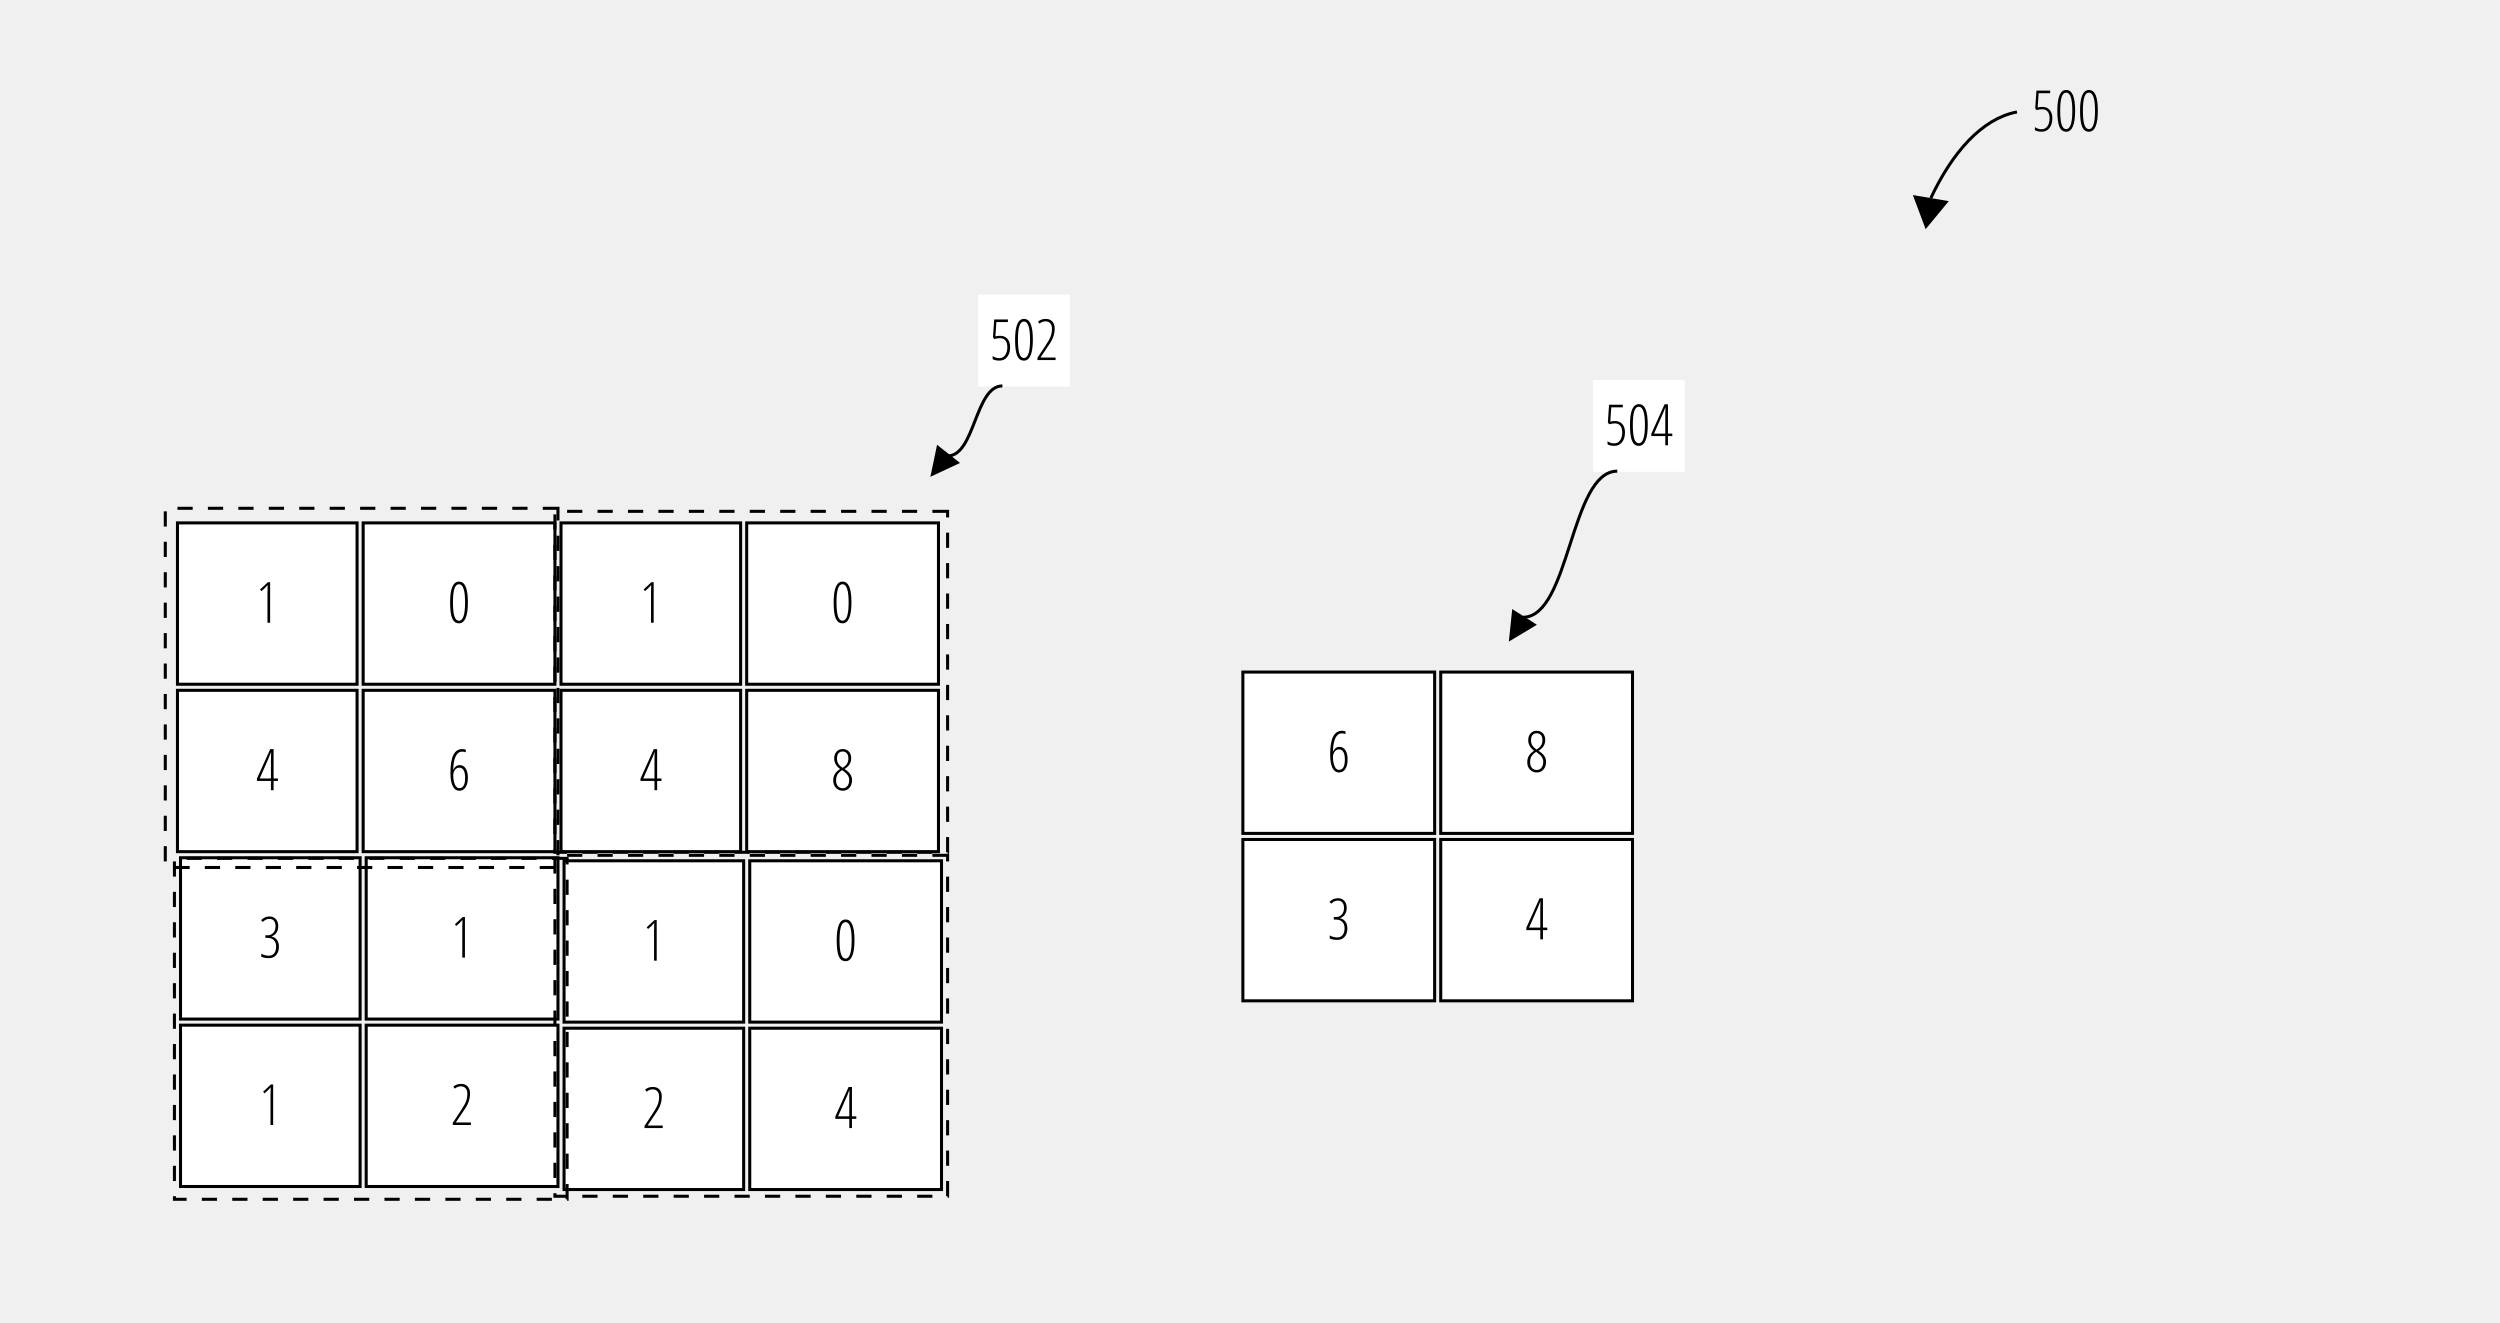
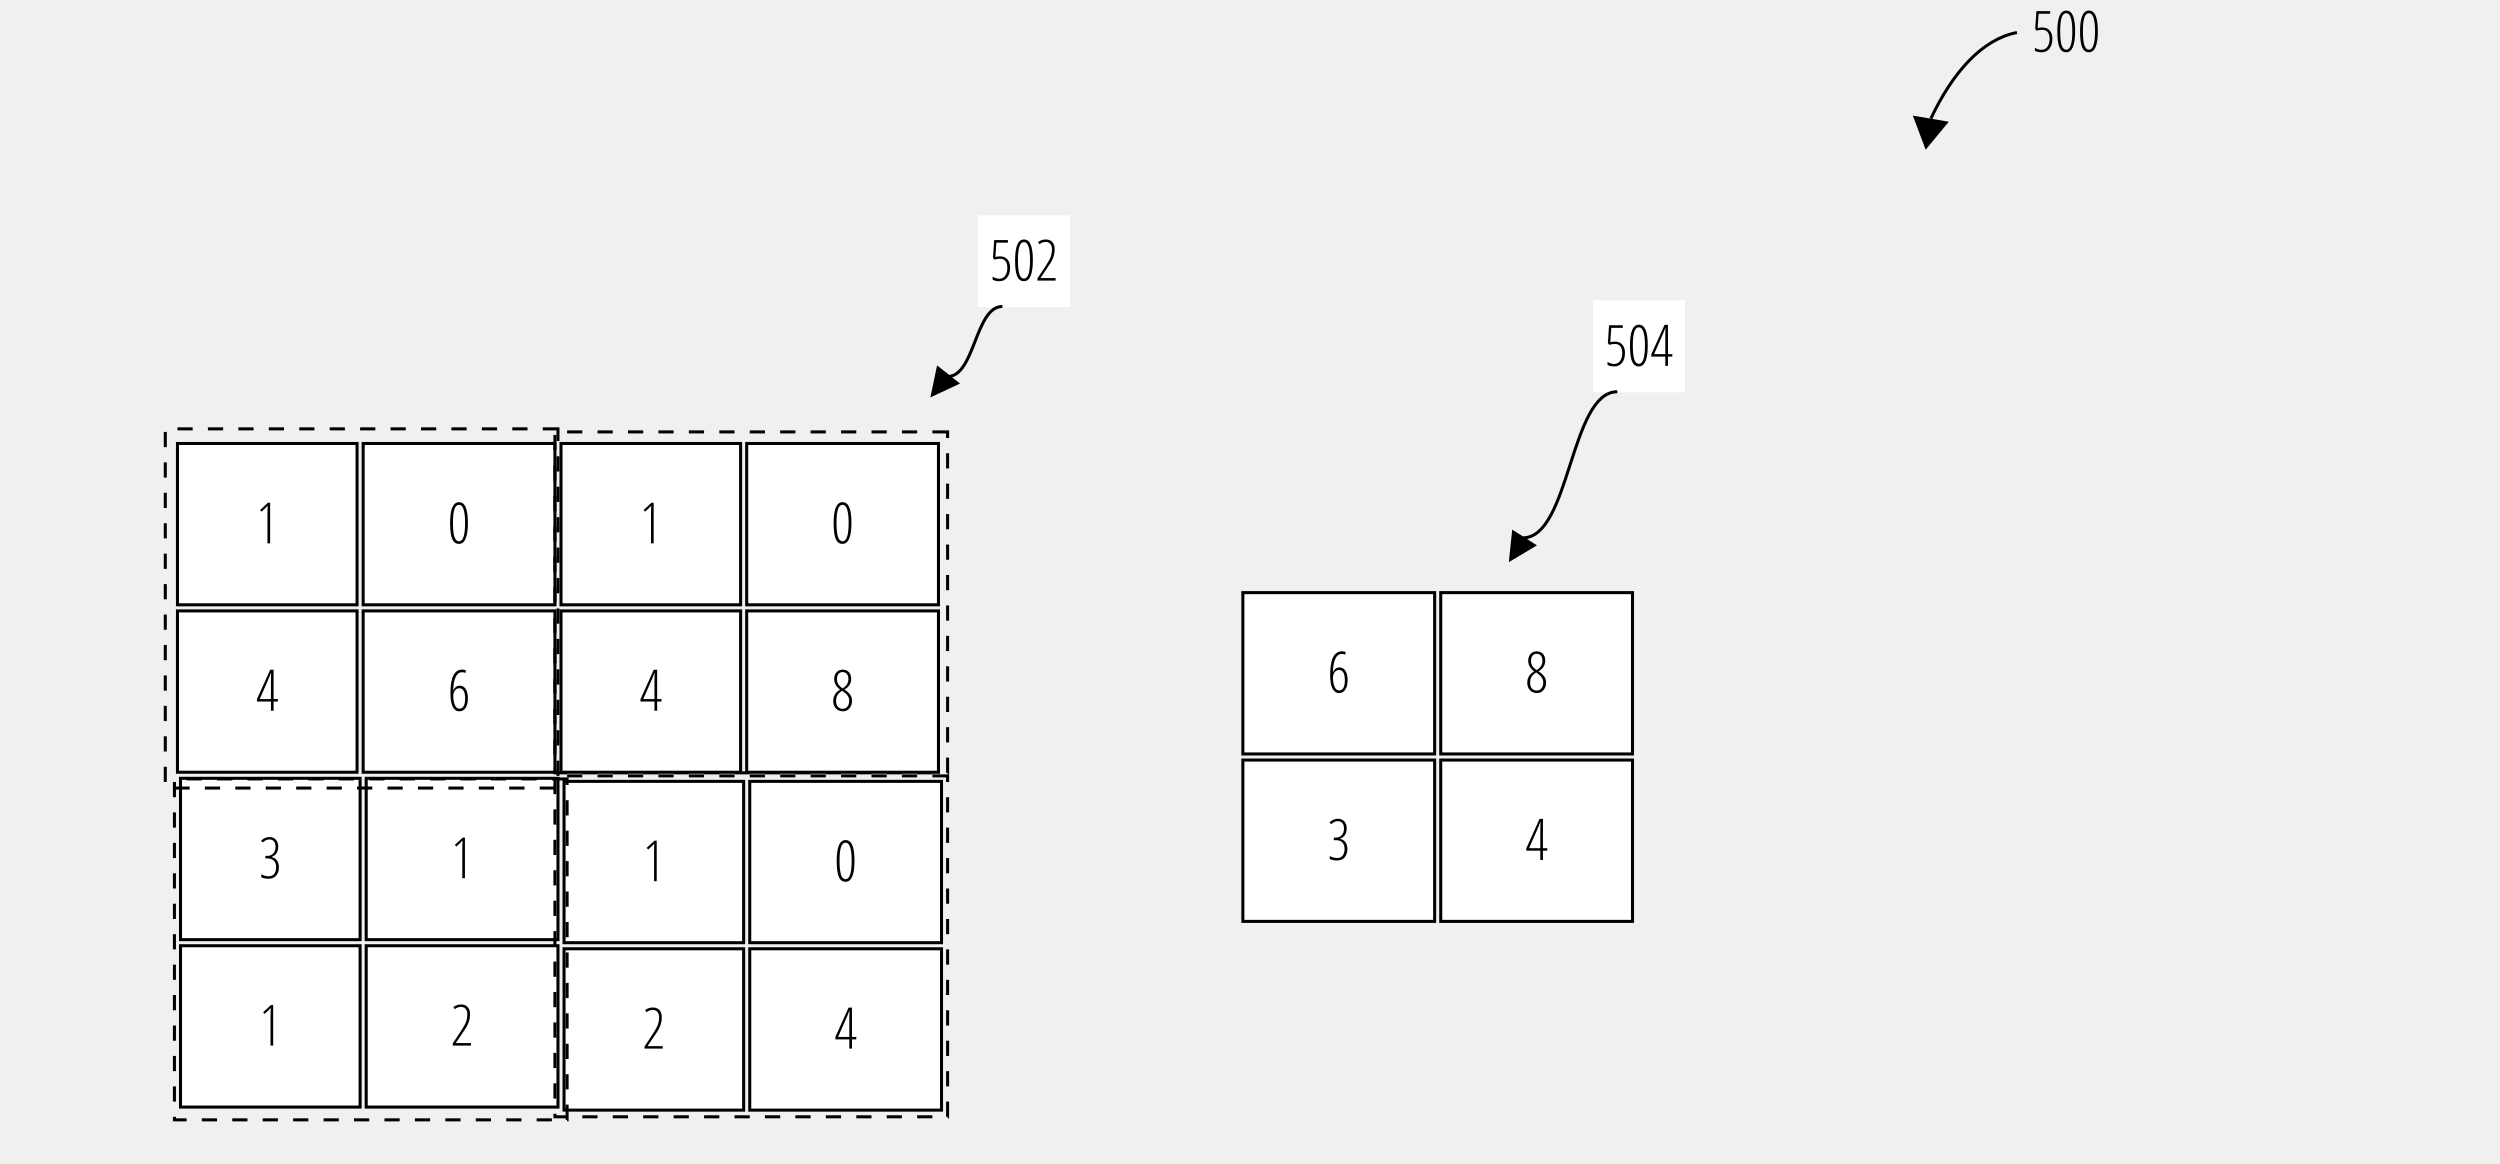
- <svg xmlns="http://www.w3.org/2000/svg" version="1.1" width="695.584" height="367.987" viewBox="125.7 14.312 821.284 382.3">
+ <svg xmlns="http://www.w3.org/2000/svg" version="1.1" width="821.284" height="382.3" viewBox="125.7 14.312 821.284 382.3">
  <g>
    <g transform="translate(760,25)">
      <polygon fill="#000000" points="0,0 4.2,11.2 11.8,2" transform="translate(-5.9,27.3)" />
      <rect fill="none" width="1" height="1" transform="translate(33.3,-0.5)" />
      <g>
        <g>
          <rect x="0" y="0" width="28.3" height="28.3" opacity="0" />
          <path fill="none" stroke="#000000" stroke-width="1" d="M28.3,0C16.7,2.2,7,13.4,0,28.3" />
        </g>
      </g>
      <rect stroke="none" stroke-width="0" fill="#FFFFFF" x="0" y="0" width="0" height="0" />
      <path stroke="#000000" fill="none" />
      <text font-family="OpenSansCondensedLight" font-size="14pt" fill="black" transform="translate(0,0)" />
      <rect stroke-width="0" fill="none" width="1" height="1" transform="translate(33.3,-0.5)" />
      <text font-family="OpenSansCondensedLight" font-size="14pt" fill="black" text-decoration="none" transform="translate(33.3,-0.5)">
        <tspan x="0" y="6.8">500</tspan>
      </text>
      <path stroke="#000000" fill="none" transform="translate(33.3,-0.5)" />
    </g>
    <g transform="translate(184,160)">
      <g>
        <g>
          <path d="M59,0H0v53h59V0L59,0z" stroke="#000000" stroke-dasharray="none" fill="#FFFFFF" />
          <rect x="2.6" y="2.4" width="53.8" height="48.2" fill="none" />
          <circle fill="none" cx="29.5" cy="0" r="0.1" />
          <circle fill="none" cx="44.1" cy="0" r="0.1" />
          <circle fill="none" cx="59" cy="13.4" r="0.1" />
          <circle fill="none" cx="59" cy="26.5" r="0.1" />
          <circle fill="none" cx="59" cy="39.6" r="0.1" />
          <circle fill="none" cx="44.1" cy="53" r="0.1" />
          <circle fill="none" cx="29.5" cy="53" r="0.1" />
          <circle fill="none" cx="14.9" cy="53" r="0.1" />
          <circle fill="none" cx="0" cy="39.6" r="0.1" />
          <circle fill="none" cx="0" cy="26.5" r="0.1" />
          <circle fill="none" cx="0" cy="13.4" r="0.1" />
          <circle fill="none" cx="14.9" cy="0" r="0.1" />
        </g>
      </g>
      <rect stroke="none" stroke-width="0" fill="#FFFFFF" x="0" y="0" width="0" height="0" transform="translate(58.9,26.4)" />
      <path stroke="#000000" fill="none" d="" />
      <text font-family="OpenSansCondensedLight" font-size="14pt" fill="black" transform="translate(58.9,26.4)" />
      <rect stroke-width="0" fill="none" width="53.8" height="48.2" transform="translate(2.6,2.4)" />
      <text font-family="OpenSansCondensedLight" font-size="14pt" fill="black" transform="translate(2.6,2.4)" text-anchor="middle">
        <tspan x="26.9" y="30.4">1</tspan>
      </text>
      <path stroke="#000000" fill="none" transform="translate(2.6,2.4)" d="M 0 0" />
    </g>
    <g transform="translate(245,160)">
      <g>
        <g>
          <path d="M63,0H0v53h63V0L63,0z" stroke="#000000" stroke-dasharray="none" fill="#FFFFFF" />
          <rect x="2.8" y="2.4" width="57.5" height="48.2" fill="none" />
          <circle fill="none" cx="31.5" cy="0" r="0.1" />
          <circle fill="none" cx="47.1" cy="0" r="0.1" />
          <circle fill="none" cx="63" cy="13.4" r="0.1" />
          <circle fill="none" cx="63" cy="26.5" r="0.1" />
          <circle fill="none" cx="63" cy="39.6" r="0.1" />
          <circle fill="none" cx="47.1" cy="53" r="0.1" />
          <circle fill="none" cx="31.5" cy="53" r="0.1" />
          <circle fill="none" cx="15.9" cy="53" r="0.1" />
          <circle fill="none" cx="0" cy="39.6" r="0.1" />
          <circle fill="none" cx="0" cy="26.5" r="0.1" />
          <circle fill="none" cx="0" cy="13.4" r="0.1" />
          <circle fill="none" cx="15.9" cy="0" r="0.1" />
        </g>
      </g>
      <rect stroke="none" stroke-width="0" fill="#FFFFFF" x="0" y="0" width="0" height="0" transform="translate(62.9,26.4)" />
      <path stroke="#000000" fill="none" d="" />
      <text font-family="OpenSansCondensedLight" font-size="14pt" fill="black" transform="translate(62.9,26.4)" />
      <rect stroke-width="0" fill="none" width="57.5" height="48.2" transform="translate(2.8,2.4)" />
      <text font-family="OpenSansCondensedLight" font-size="14pt" fill="black" transform="translate(2.8,2.4)" text-anchor="middle">
        <tspan x="28.7" y="30.4">0</tspan>
      </text>
      <path stroke="#000000" fill="none" transform="translate(2.8,2.4)" d="M 0 0" />
    </g>
    <g transform="translate(184,215)">
      <g>
        <g>
          <path d="M59,0H0v53h59V0L59,0z" stroke="#000000" stroke-dasharray="none" fill="#FFFFFF" />
          <rect x="2.6" y="2.4" width="53.8" height="48.2" fill="none" />
          <circle fill="none" cx="29.5" cy="0" r="0.1" />
          <circle fill="none" cx="44.1" cy="0" r="0.1" />
          <circle fill="none" cx="59" cy="13.4" r="0.1" />
          <circle fill="none" cx="59" cy="26.5" r="0.1" />
          <circle fill="none" cx="59" cy="39.6" r="0.1" />
          <circle fill="none" cx="44.1" cy="53" r="0.1" />
          <circle fill="none" cx="29.5" cy="53" r="0.1" />
          <circle fill="none" cx="14.9" cy="53" r="0.1" />
          <circle fill="none" cx="0" cy="39.6" r="0.1" />
          <circle fill="none" cx="0" cy="26.5" r="0.1" />
          <circle fill="none" cx="0" cy="13.4" r="0.1" />
          <circle fill="none" cx="14.9" cy="0" r="0.1" />
        </g>
      </g>
      <rect stroke="none" stroke-width="0" fill="#FFFFFF" x="0" y="0" width="0" height="0" transform="translate(58.9,26.4)" />
      <path stroke="#000000" fill="none" d="" />
      <text font-family="OpenSansCondensedLight" font-size="14pt" fill="black" transform="translate(58.9,26.4)" />
      <rect stroke-width="0" fill="none" width="53.8" height="48.2" transform="translate(2.6,2.4)" />
      <text font-family="OpenSansCondensedLight" font-size="14pt" fill="black" transform="translate(2.6,2.4)" text-anchor="middle">
        <tspan x="26.9" y="30.4">4</tspan>
      </text>
      <path stroke="#000000" fill="none" transform="translate(2.6,2.4)" d="M 0 0" />
    </g>
    <g transform="translate(310,160)">
      <g>
        <g>
          <path d="M59,0H0v53h59V0L59,0z" stroke="#000000" stroke-dasharray="none" fill="#FFFFFF" />
          <rect x="2.6" y="2.4" width="53.8" height="48.2" fill="none" />
          <circle fill="none" cx="29.5" cy="0" r="0.1" />
          <circle fill="none" cx="44.1" cy="0" r="0.1" />
          <circle fill="none" cx="59" cy="13.4" r="0.1" />
          <circle fill="none" cx="59" cy="26.5" r="0.1" />
          <circle fill="none" cx="59" cy="39.6" r="0.1" />
          <circle fill="none" cx="44.1" cy="53" r="0.1" />
          <circle fill="none" cx="29.5" cy="53" r="0.1" />
          <circle fill="none" cx="14.9" cy="53" r="0.1" />
          <circle fill="none" cx="0" cy="39.6" r="0.1" />
          <circle fill="none" cx="0" cy="26.5" r="0.1" />
          <circle fill="none" cx="0" cy="13.4" r="0.1" />
          <circle fill="none" cx="14.9" cy="0" r="0.1" />
        </g>
      </g>
      <rect stroke="none" stroke-width="0" fill="#FFFFFF" x="0" y="0" width="0" height="0" transform="translate(58.9,26.4)" />
      <path stroke="#000000" fill="none" d="" />
      <text font-family="OpenSansCondensedLight" font-size="14pt" fill="black" transform="translate(58.9,26.4)" />
      <rect stroke-width="0" fill="none" width="53.8" height="48.2" transform="translate(2.6,2.4)" />
      <text font-family="OpenSansCondensedLight" font-size="14pt" fill="black" transform="translate(2.6,2.4)" text-anchor="middle">
        <tspan x="26.9" y="30.4">1</tspan>
      </text>
      <path stroke="#000000" fill="none" transform="translate(2.6,2.4)" d="M 0 0" />
    </g>
    <g transform="translate(185,270)">
      <g>
        <g>
          <path d="M59,0H0v53h59V0L59,0z" stroke="#000000" stroke-dasharray="none" fill="#FFFFFF" />
          <rect x="2.6" y="2.4" width="53.8" height="48.2" fill="none" />
          <circle fill="none" cx="29.5" cy="0" r="0.1" />
          <circle fill="none" cx="44.1" cy="0" r="0.1" />
          <circle fill="none" cx="59" cy="13.4" r="0.1" />
          <circle fill="none" cx="59" cy="26.5" r="0.1" />
          <circle fill="none" cx="59" cy="39.6" r="0.1" />
          <circle fill="none" cx="44.1" cy="53" r="0.1" />
          <circle fill="none" cx="29.5" cy="53" r="0.1" />
          <circle fill="none" cx="14.9" cy="53" r="0.1" />
          <circle fill="none" cx="0" cy="39.6" r="0.1" />
          <circle fill="none" cx="0" cy="26.5" r="0.1" />
          <circle fill="none" cx="0" cy="13.4" r="0.1" />
          <circle fill="none" cx="14.9" cy="0" r="0.1" />
        </g>
      </g>
      <rect stroke="none" stroke-width="0" fill="#FFFFFF" x="0" y="0" width="0" height="0" transform="translate(58.9,26.4)" />
      <path stroke="#000000" fill="none" d="" />
      <text font-family="OpenSansCondensedLight" font-size="14pt" fill="black" transform="translate(58.9,26.4)" />
      <rect stroke-width="0" fill="none" width="53.8" height="48.2" transform="translate(2.6,2.4)" />
      <text font-family="OpenSansCondensedLight" font-size="14pt" fill="black" transform="translate(2.6,2.4)" text-anchor="middle">
        <tspan x="26.9" y="30.4">3</tspan>
      </text>
      <path stroke="#000000" fill="none" transform="translate(2.6,2.4)" d="M 0 0" />
    </g>
    <g transform="translate(311,271)">
      <g>
        <g>
          <path d="M59,0H0v53h59V0L59,0z" stroke="#000000" stroke-dasharray="none" fill="#FFFFFF" />
          <rect x="2.6" y="2.4" width="53.8" height="48.2" fill="none" />
          <circle fill="none" cx="29.5" cy="0" r="0.1" />
          <circle fill="none" cx="44.1" cy="0" r="0.1" />
          <circle fill="none" cx="59" cy="13.4" r="0.1" />
          <circle fill="none" cx="59" cy="26.5" r="0.1" />
          <circle fill="none" cx="59" cy="39.6" r="0.1" />
          <circle fill="none" cx="44.1" cy="53" r="0.1" />
          <circle fill="none" cx="29.5" cy="53" r="0.1" />
          <circle fill="none" cx="14.9" cy="53" r="0.1" />
          <circle fill="none" cx="0" cy="39.6" r="0.1" />
          <circle fill="none" cx="0" cy="26.5" r="0.1" />
          <circle fill="none" cx="0" cy="13.4" r="0.1" />
          <circle fill="none" cx="14.9" cy="0" r="0.1" />
        </g>
      </g>
      <rect stroke="none" stroke-width="0" fill="#FFFFFF" x="0" y="0" width="0" height="0" transform="translate(58.9,26.4)" />
      <path stroke="#000000" fill="none" d="" />
      <text font-family="OpenSansCondensedLight" font-size="14pt" fill="black" transform="translate(58.9,26.4)" />
      <rect stroke-width="0" fill="none" width="53.8" height="48.2" transform="translate(2.6,2.4)" />
      <text font-family="OpenSansCondensedLight" font-size="14pt" fill="black" transform="translate(2.6,2.4)" text-anchor="middle">
        <tspan x="26.9" y="30.4">1</tspan>
      </text>
      <path stroke="#000000" fill="none" transform="translate(2.6,2.4)" d="M 0 0" />
    </g>
    <g transform="translate(245,215)">
      <g>
        <g>
          <path d="M63,0H0v53h63V0L63,0z" stroke="#000000" stroke-dasharray="none" fill="#FFFFFF" />
          <rect x="2.8" y="2.4" width="57.5" height="48.2" fill="none" />
          <circle fill="none" cx="31.5" cy="0" r="0.1" />
          <circle fill="none" cx="47.1" cy="0" r="0.1" />
          <circle fill="none" cx="63" cy="13.4" r="0.1" />
          <circle fill="none" cx="63" cy="26.5" r="0.1" />
          <circle fill="none" cx="63" cy="39.6" r="0.1" />
          <circle fill="none" cx="47.1" cy="53" r="0.1" />
          <circle fill="none" cx="31.5" cy="53" r="0.1" />
          <circle fill="none" cx="15.9" cy="53" r="0.1" />
          <circle fill="none" cx="0" cy="39.6" r="0.1" />
          <circle fill="none" cx="0" cy="26.5" r="0.1" />
          <circle fill="none" cx="0" cy="13.4" r="0.1" />
          <circle fill="none" cx="15.9" cy="0" r="0.1" />
        </g>
      </g>
      <rect stroke="none" stroke-width="0" fill="#FFFFFF" x="0" y="0" width="0" height="0" transform="translate(62.9,26.4)" />
      <path stroke="#000000" fill="none" d="" />
      <text font-family="OpenSansCondensedLight" font-size="14pt" fill="black" transform="translate(62.9,26.4)" />
      <rect stroke-width="0" fill="none" width="57.5" height="48.2" transform="translate(2.8,2.4)" />
      <text font-family="OpenSansCondensedLight" font-size="14pt" fill="black" transform="translate(2.8,2.4)" text-anchor="middle">
        <tspan x="28.7" y="30.4">6</tspan>
      </text>
      <path stroke="#000000" fill="none" transform="translate(2.8,2.4)" d="M 0 0" />
    </g>
    <g transform="translate(310,215)">
      <g>
        <g>
          <path d="M59,0H0v53h59V0L59,0z" stroke="#000000" stroke-dasharray="none" fill="#FFFFFF" />
          <rect x="2.6" y="2.4" width="53.8" height="48.2" fill="none" />
          <circle fill="none" cx="29.5" cy="0" r="0.1" />
          <circle fill="none" cx="44.1" cy="0" r="0.1" />
          <circle fill="none" cx="59" cy="13.4" r="0.1" />
          <circle fill="none" cx="59" cy="26.5" r="0.1" />
          <circle fill="none" cx="59" cy="39.6" r="0.1" />
          <circle fill="none" cx="44.1" cy="53" r="0.1" />
          <circle fill="none" cx="29.5" cy="53" r="0.1" />
          <circle fill="none" cx="14.9" cy="53" r="0.1" />
          <circle fill="none" cx="0" cy="39.6" r="0.1" />
          <circle fill="none" cx="0" cy="26.5" r="0.1" />
          <circle fill="none" cx="0" cy="13.4" r="0.1" />
          <circle fill="none" cx="14.9" cy="0" r="0.1" />
        </g>
      </g>
      <rect stroke="none" stroke-width="0" fill="#FFFFFF" x="0" y="0" width="0" height="0" transform="translate(58.9,26.4)" />
      <path stroke="#000000" fill="none" d="" />
      <text font-family="OpenSansCondensedLight" font-size="14pt" fill="black" transform="translate(58.9,26.4)" />
      <rect stroke-width="0" fill="none" width="53.8" height="48.2" transform="translate(2.6,2.4)" />
      <text font-family="OpenSansCondensedLight" font-size="14pt" fill="black" transform="translate(2.6,2.4)" text-anchor="middle">
        <tspan x="26.9" y="30.4">4</tspan>
      </text>
      <path stroke="#000000" fill="none" transform="translate(2.6,2.4)" d="M 0 0" />
    </g>
    <g transform="translate(371,160)">
      <g>
        <g>
          <path d="M63,0H0v53h63V0L63,0z" stroke="#000000" stroke-dasharray="none" fill="#FFFFFF" />
          <rect x="2.8" y="2.4" width="57.5" height="48.2" fill="none" />
          <circle fill="none" cx="31.5" cy="0" r="0.1" />
          <circle fill="none" cx="47.1" cy="0" r="0.1" />
          <circle fill="none" cx="63" cy="13.4" r="0.1" />
          <circle fill="none" cx="63" cy="26.5" r="0.1" />
          <circle fill="none" cx="63" cy="39.6" r="0.1" />
          <circle fill="none" cx="47.1" cy="53" r="0.1" />
          <circle fill="none" cx="31.5" cy="53" r="0.1" />
          <circle fill="none" cx="15.9" cy="53" r="0.1" />
          <circle fill="none" cx="0" cy="39.6" r="0.1" />
          <circle fill="none" cx="0" cy="26.5" r="0.1" />
          <circle fill="none" cx="0" cy="13.4" r="0.1" />
          <circle fill="none" cx="15.9" cy="0" r="0.1" />
        </g>
      </g>
      <rect stroke="none" stroke-width="0" fill="#FFFFFF" x="0" y="0" width="0" height="0" transform="translate(62.9,26.4)" />
      <path stroke="#000000" fill="none" d="" />
      <text font-family="OpenSansCondensedLight" font-size="14pt" fill="black" transform="translate(62.9,26.4)" />
      <rect stroke-width="0" fill="none" width="57.5" height="48.2" transform="translate(2.8,2.4)" />
      <text font-family="OpenSansCondensedLight" font-size="14pt" fill="black" transform="translate(2.8,2.4)" text-anchor="middle">
        <tspan x="28.7" y="30.4">0</tspan>
      </text>
      <path stroke="#000000" fill="none" transform="translate(2.8,2.4)" d="M 0 0" />
    </g>
    <g transform="translate(185,325)">
      <g>
        <g>
          <path d="M59,0H0v53h59V0L59,0z" stroke="#000000" stroke-dasharray="none" fill="#FFFFFF" />
          <rect x="2.6" y="2.4" width="53.8" height="48.2" fill="none" />
          <circle fill="none" cx="29.5" cy="0" r="0.1" />
          <circle fill="none" cx="44.1" cy="0" r="0.1" />
          <circle fill="none" cx="59" cy="13.4" r="0.1" />
          <circle fill="none" cx="59" cy="26.5" r="0.1" />
          <circle fill="none" cx="59" cy="39.6" r="0.1" />
          <circle fill="none" cx="44.1" cy="53" r="0.1" />
          <circle fill="none" cx="29.5" cy="53" r="0.1" />
          <circle fill="none" cx="14.9" cy="53" r="0.1" />
          <circle fill="none" cx="0" cy="39.6" r="0.1" />
          <circle fill="none" cx="0" cy="26.5" r="0.1" />
          <circle fill="none" cx="0" cy="13.4" r="0.1" />
          <circle fill="none" cx="14.9" cy="0" r="0.1" />
        </g>
      </g>
      <rect stroke="none" stroke-width="0" fill="#FFFFFF" x="0" y="0" width="0" height="0" transform="translate(58.9,26.4)" />
      <path stroke="#000000" fill="none" d="" />
      <text font-family="OpenSansCondensedLight" font-size="14pt" fill="black" transform="translate(58.9,26.4)" />
      <rect stroke-width="0" fill="none" width="53.8" height="48.2" transform="translate(2.6,2.4)" />
      <text font-family="OpenSansCondensedLight" font-size="14pt" fill="black" transform="translate(2.6,2.4)" text-anchor="middle">
        <tspan x="26.9" y="30.4">1</tspan>
      </text>
      <path stroke="#000000" fill="none" transform="translate(2.6,2.4)" d="M 0 0" />
    </g>
    <g transform="translate(246,270)">
      <g>
        <g>
          <path d="M63,0H0v53h63V0L63,0z" stroke="#000000" stroke-dasharray="none" fill="#FFFFFF" />
          <rect x="2.8" y="2.4" width="57.5" height="48.2" fill="none" />
          <circle fill="none" cx="31.5" cy="0" r="0.1" />
          <circle fill="none" cx="47.1" cy="0" r="0.1" />
          <circle fill="none" cx="63" cy="13.4" r="0.1" />
          <circle fill="none" cx="63" cy="26.5" r="0.1" />
          <circle fill="none" cx="63" cy="39.6" r="0.1" />
          <circle fill="none" cx="47.1" cy="53" r="0.1" />
          <circle fill="none" cx="31.5" cy="53" r="0.1" />
          <circle fill="none" cx="15.9" cy="53" r="0.1" />
          <circle fill="none" cx="0" cy="39.6" r="0.1" />
          <circle fill="none" cx="0" cy="26.5" r="0.1" />
          <circle fill="none" cx="0" cy="13.4" r="0.1" />
          <circle fill="none" cx="15.9" cy="0" r="0.1" />
        </g>
      </g>
      <rect stroke="none" stroke-width="0" fill="#FFFFFF" x="0" y="0" width="0" height="0" transform="translate(62.9,26.4)" />
      <path stroke="#000000" fill="none" d="" />
      <text font-family="OpenSansCondensedLight" font-size="14pt" fill="black" transform="translate(62.9,26.4)" />
      <rect stroke-width="0" fill="none" width="57.5" height="48.2" transform="translate(2.8,2.4)" />
      <text font-family="OpenSansCondensedLight" font-size="14pt" fill="black" transform="translate(2.8,2.4)" text-anchor="middle">
        <tspan x="28.7" y="30.4">1</tspan>
      </text>
      <path stroke="#000000" fill="none" transform="translate(2.8,2.4)" d="M 0 0" />
    </g>
    <g transform="translate(311,326)">
      <g>
        <g>
          <path d="M59,0H0v53h59V0L59,0z" stroke="#000000" stroke-dasharray="none" fill="#FFFFFF" />
          <rect x="2.6" y="2.4" width="53.8" height="48.2" fill="none" />
          <circle fill="none" cx="29.5" cy="0" r="0.1" />
          <circle fill="none" cx="44.1" cy="0" r="0.1" />
          <circle fill="none" cx="59" cy="13.4" r="0.1" />
          <circle fill="none" cx="59" cy="26.5" r="0.1" />
          <circle fill="none" cx="59" cy="39.6" r="0.1" />
          <circle fill="none" cx="44.1" cy="53" r="0.1" />
          <circle fill="none" cx="29.5" cy="53" r="0.1" />
          <circle fill="none" cx="14.9" cy="53" r="0.1" />
          <circle fill="none" cx="0" cy="39.6" r="0.1" />
          <circle fill="none" cx="0" cy="26.5" r="0.1" />
          <circle fill="none" cx="0" cy="13.4" r="0.1" />
          <circle fill="none" cx="14.9" cy="0" r="0.1" />
        </g>
      </g>
      <rect stroke="none" stroke-width="0" fill="#FFFFFF" x="0" y="0" width="0" height="0" transform="translate(58.9,26.4)" />
      <path stroke="#000000" fill="none" d="" />
      <text font-family="OpenSansCondensedLight" font-size="14pt" fill="black" transform="translate(58.9,26.4)" />
      <rect stroke-width="0" fill="none" width="53.8" height="48.2" transform="translate(2.6,2.4)" />
      <text font-family="OpenSansCondensedLight" font-size="14pt" fill="black" transform="translate(2.6,2.4)" text-anchor="middle">
        <tspan x="26.9" y="30.4">2</tspan>
      </text>
      <path stroke="#000000" fill="none" transform="translate(2.6,2.4)" d="M 0 0" />
    </g>
    <g transform="translate(372,271)">
      <g>
        <g>
          <path d="M63,0H0v53h63V0L63,0z" stroke="#000000" stroke-dasharray="none" fill="#FFFFFF" />
          <rect x="2.8" y="2.4" width="57.5" height="48.2" fill="none" />
          <circle fill="none" cx="31.5" cy="0" r="0.1" />
          <circle fill="none" cx="47.1" cy="0" r="0.1" />
          <circle fill="none" cx="63" cy="13.4" r="0.1" />
          <circle fill="none" cx="63" cy="26.5" r="0.1" />
          <circle fill="none" cx="63" cy="39.6" r="0.1" />
          <circle fill="none" cx="47.1" cy="53" r="0.1" />
          <circle fill="none" cx="31.5" cy="53" r="0.1" />
          <circle fill="none" cx="15.9" cy="53" r="0.1" />
          <circle fill="none" cx="0" cy="39.6" r="0.1" />
          <circle fill="none" cx="0" cy="26.5" r="0.1" />
          <circle fill="none" cx="0" cy="13.4" r="0.1" />
          <circle fill="none" cx="15.9" cy="0" r="0.1" />
        </g>
      </g>
      <rect stroke="none" stroke-width="0" fill="#FFFFFF" x="0" y="0" width="0" height="0" transform="translate(62.9,26.4)" />
      <path stroke="#000000" fill="none" d="" />
      <text font-family="OpenSansCondensedLight" font-size="14pt" fill="black" transform="translate(62.9,26.4)" />
      <rect stroke-width="0" fill="none" width="57.5" height="48.2" transform="translate(2.8,2.4)" />
      <text font-family="OpenSansCondensedLight" font-size="14pt" fill="black" transform="translate(2.8,2.4)" text-anchor="middle">
        <tspan x="28.7" y="30.4">0</tspan>
      </text>
      <path stroke="#000000" fill="none" transform="translate(2.8,2.4)" d="M 0 0" />
    </g>
    <g transform="translate(371,215)">
      <g>
        <g>
          <path d="M63,0H0v53h63V0L63,0z" stroke="#000000" stroke-dasharray="none" fill="#FFFFFF" />
          <rect x="2.8" y="2.4" width="57.5" height="48.2" fill="none" />
          <circle fill="none" cx="31.5" cy="0" r="0.1" />
          <circle fill="none" cx="47.1" cy="0" r="0.1" />
          <circle fill="none" cx="63" cy="13.4" r="0.1" />
          <circle fill="none" cx="63" cy="26.5" r="0.1" />
          <circle fill="none" cx="63" cy="39.6" r="0.1" />
          <circle fill="none" cx="47.1" cy="53" r="0.1" />
          <circle fill="none" cx="31.5" cy="53" r="0.1" />
          <circle fill="none" cx="15.9" cy="53" r="0.1" />
          <circle fill="none" cx="0" cy="39.6" r="0.1" />
          <circle fill="none" cx="0" cy="26.5" r="0.1" />
          <circle fill="none" cx="0" cy="13.4" r="0.1" />
          <circle fill="none" cx="15.9" cy="0" r="0.1" />
        </g>
      </g>
      <rect stroke="none" stroke-width="0" fill="#FFFFFF" x="0" y="0" width="0" height="0" transform="translate(62.9,26.4)" />
      <path stroke="#000000" fill="none" d="" />
      <text font-family="OpenSansCondensedLight" font-size="14pt" fill="black" transform="translate(62.9,26.4)" />
      <rect stroke-width="0" fill="none" width="57.5" height="48.2" transform="translate(2.8,2.4)" />
      <text font-family="OpenSansCondensedLight" font-size="14pt" fill="black" transform="translate(2.8,2.4)" text-anchor="middle">
        <tspan x="28.7" y="30.4">8</tspan>
      </text>
      <path stroke="#000000" fill="none" transform="translate(2.8,2.4)" d="M 0 0" />
    </g>
    <g transform="translate(246,325)">
      <g>
        <g>
          <path d="M63,0H0v53h63V0L63,0z" stroke="#000000" stroke-dasharray="none" fill="#FFFFFF" />
          <rect x="2.8" y="2.4" width="57.5" height="48.2" fill="none" />
          <circle fill="none" cx="31.5" cy="0" r="0.1" />
          <circle fill="none" cx="47.1" cy="0" r="0.1" />
          <circle fill="none" cx="63" cy="13.4" r="0.1" />
          <circle fill="none" cx="63" cy="26.5" r="0.1" />
          <circle fill="none" cx="63" cy="39.6" r="0.1" />
          <circle fill="none" cx="47.1" cy="53" r="0.1" />
          <circle fill="none" cx="31.5" cy="53" r="0.1" />
          <circle fill="none" cx="15.9" cy="53" r="0.1" />
          <circle fill="none" cx="0" cy="39.6" r="0.1" />
          <circle fill="none" cx="0" cy="26.5" r="0.1" />
          <circle fill="none" cx="0" cy="13.4" r="0.1" />
          <circle fill="none" cx="15.9" cy="0" r="0.1" />
        </g>
      </g>
      <rect stroke="none" stroke-width="0" fill="#FFFFFF" x="0" y="0" width="0" height="0" transform="translate(62.9,26.4)" />
      <path stroke="#000000" fill="none" d="" />
      <text font-family="OpenSansCondensedLight" font-size="14pt" fill="black" transform="translate(62.9,26.4)" />
      <rect stroke-width="0" fill="none" width="57.5" height="48.2" transform="translate(2.8,2.4)" />
      <text font-family="OpenSansCondensedLight" font-size="14pt" fill="black" transform="translate(2.8,2.4)" text-anchor="middle">
        <tspan x="28.7" y="30.4">2</tspan>
      </text>
      <path stroke="#000000" fill="none" transform="translate(2.8,2.4)" d="M 0 0" />
    </g>
    <g transform="translate(372,326)">
      <g>
        <g>
          <path d="M63,0H0v53h63V0L63,0z" stroke="#000000" stroke-dasharray="none" fill="#FFFFFF" />
          <rect x="2.8" y="2.4" width="57.5" height="48.2" fill="none" />
          <circle fill="none" cx="31.5" cy="0" r="0.1" />
          <circle fill="none" cx="47.1" cy="0" r="0.1" />
          <circle fill="none" cx="63" cy="13.4" r="0.1" />
          <circle fill="none" cx="63" cy="26.5" r="0.1" />
          <circle fill="none" cx="63" cy="39.6" r="0.1" />
          <circle fill="none" cx="47.1" cy="53" r="0.1" />
          <circle fill="none" cx="31.5" cy="53" r="0.1" />
          <circle fill="none" cx="15.9" cy="53" r="0.1" />
          <circle fill="none" cx="0" cy="39.6" r="0.1" />
          <circle fill="none" cx="0" cy="26.5" r="0.1" />
          <circle fill="none" cx="0" cy="13.4" r="0.1" />
          <circle fill="none" cx="15.9" cy="0" r="0.1" />
        </g>
      </g>
      <rect stroke="none" stroke-width="0" fill="#FFFFFF" x="0" y="0" width="0" height="0" transform="translate(62.9,26.4)" />
      <path stroke="#000000" fill="none" d="" />
      <text font-family="OpenSansCondensedLight" font-size="14pt" fill="black" transform="translate(62.9,26.4)" />
      <rect stroke-width="0" fill="none" width="57.5" height="48.2" transform="translate(2.8,2.4)" />
      <text font-family="OpenSansCondensedLight" font-size="14pt" fill="black" transform="translate(2.8,2.4)" text-anchor="middle">
        <tspan x="28.7" y="30.4">4</tspan>
      </text>
      <path stroke="#000000" fill="none" transform="translate(2.8,2.4)" d="M 0 0" />
    </g>
    <g transform="translate(534,209)">
      <g>
        <g>
          <path d="M63,0H0v53h63V0L63,0z" stroke="#000000" stroke-dasharray="none" fill="#FFFFFF" />
          <rect x="2.8" y="2.4" width="57.5" height="48.2" fill="none" />
          <circle fill="none" cx="31.5" cy="0" r="0.1" />
          <circle fill="none" cx="47.1" cy="0" r="0.1" />
          <circle fill="none" cx="63" cy="13.4" r="0.1" />
          <circle fill="none" cx="63" cy="26.5" r="0.1" />
          <circle fill="none" cx="63" cy="39.6" r="0.1" />
          <circle fill="none" cx="47.1" cy="53" r="0.1" />
          <circle fill="none" cx="31.5" cy="53" r="0.1" />
          <circle fill="none" cx="15.9" cy="53" r="0.1" />
          <circle fill="none" cx="0" cy="39.6" r="0.1" />
          <circle fill="none" cx="0" cy="26.5" r="0.1" />
          <circle fill="none" cx="0" cy="13.4" r="0.1" />
          <circle fill="none" cx="15.9" cy="0" r="0.1" />
        </g>
      </g>
      <rect stroke="none" stroke-width="0" fill="#FFFFFF" x="0" y="0" width="0" height="0" transform="translate(62.9,26.4)" />
      <path stroke="#000000" fill="none" d="" />
      <text font-family="OpenSansCondensedLight" font-size="14pt" fill="black" transform="translate(62.9,26.4)" />
      <rect stroke-width="0" fill="none" width="57.5" height="48.2" transform="translate(2.8,2.4)" />
      <text font-family="OpenSansCondensedLight" font-size="14pt" fill="black" transform="translate(2.8,2.4)" text-anchor="middle">
        <tspan x="28.7" y="30.4">6</tspan>
      </text>
      <path stroke="#000000" fill="none" transform="translate(2.8,2.4)" d="M 0 0" />
    </g>
    <g transform="translate(125.8,67.8)">
      <g>
        <g>
          <path d="M56.7,0H0v24.2h56.7V0L56.7,0z" fill="none" stroke="none" stroke-dasharray="none" />
          <rect x="2.5" y="1.1" width="51.7" height="22" fill="none" />
          <circle fill="none" cx="28.3" cy="0" r="0.1" />
          <circle fill="none" cx="42.4" cy="0" r="0.1" />
          <circle fill="none" cx="56.7" cy="6.1" r="0.1" />
          <circle fill="none" cx="56.7" cy="12.1" r="0.1" />
          <circle fill="none" cx="56.7" cy="18.1" r="0.1" />
          <circle fill="none" cx="42.4" cy="24.2" r="0.1" />
          <circle fill="none" cx="28.3" cy="24.2" r="0.1" />
          <circle fill="none" cx="14.3" cy="24.2" r="0.1" />
          <circle fill="none" cx="0" cy="18.1" r="0.1" />
          <circle fill="none" cx="0" cy="12.1" r="0.1" />
          <circle fill="none" cx="0" cy="6.1" r="0.1" />
          <circle fill="none" cx="14.3" cy="0" r="0.1" />
        </g>
      </g>
      <rect stroke="none" stroke-width="0" fill="#FFFFFF" x="0" y="0" width="0" height="0" transform="translate(56.6,12)" />
      <path stroke="#000000" fill="none" d="" />
      <text font-family="OpenSansCondensedLight" font-size="14pt" fill="black" transform="translate(56.6,12)" />
      <rect stroke-width="0" fill="none" width="51.7" height="22" transform="translate(2.5,1.1)" />
      <text font-family="OpenSansCondensedLight" font-size="14pt" fill="black" transform="translate(2.5,1.1)" text-anchor="middle">
        <tspan x="25.9" y="17.3"> </tspan>
      </text>
      <path stroke="#000000" fill="none" transform="translate(2.5,1.1)" d="M 0 0" />
    </g>
    <g transform="translate(599,209)">
      <g>
        <g>
          <path d="M63,0H0v53h63V0L63,0z" stroke="#000000" stroke-dasharray="none" fill="#FFFFFF" />
          <rect x="2.8" y="2.4" width="57.5" height="48.2" fill="none" />
          <circle fill="none" cx="31.5" cy="0" r="0.1" />
          <circle fill="none" cx="47.1" cy="0" r="0.1" />
          <circle fill="none" cx="63" cy="13.4" r="0.1" />
          <circle fill="none" cx="63" cy="26.5" r="0.1" />
          <circle fill="none" cx="63" cy="39.6" r="0.1" />
          <circle fill="none" cx="47.1" cy="53" r="0.1" />
          <circle fill="none" cx="31.5" cy="53" r="0.1" />
          <circle fill="none" cx="15.9" cy="53" r="0.1" />
          <circle fill="none" cx="0" cy="39.6" r="0.1" />
          <circle fill="none" cx="0" cy="26.5" r="0.1" />
          <circle fill="none" cx="0" cy="13.4" r="0.1" />
          <circle fill="none" cx="15.9" cy="0" r="0.1" />
        </g>
      </g>
      <rect stroke="none" stroke-width="0" fill="#FFFFFF" x="0" y="0" width="0" height="0" transform="translate(62.9,26.4)" />
      <path stroke="#000000" fill="none" d="" />
      <text font-family="OpenSansCondensedLight" font-size="14pt" fill="black" transform="translate(62.9,26.4)" />
      <rect stroke-width="0" fill="none" width="57.5" height="48.2" transform="translate(2.8,2.4)" />
      <text font-family="OpenSansCondensedLight" font-size="14pt" fill="black" transform="translate(2.8,2.4)" text-anchor="middle">
        <tspan x="28.7" y="30.4">8</tspan>
      </text>
      <path stroke="#000000" fill="none" transform="translate(2.8,2.4)" d="M 0 0" />
    </g>
    <g transform="translate(534,264)">
      <g>
        <g>
          <path d="M63,0H0v53h63V0L63,0z" stroke="#000000" stroke-dasharray="none" fill="#FFFFFF" />
          <rect x="2.8" y="2.4" width="57.5" height="48.2" fill="none" />
          <circle fill="none" cx="31.5" cy="0" r="0.1" />
          <circle fill="none" cx="47.1" cy="0" r="0.1" />
          <circle fill="none" cx="63" cy="13.4" r="0.1" />
          <circle fill="none" cx="63" cy="26.5" r="0.1" />
          <circle fill="none" cx="63" cy="39.6" r="0.1" />
          <circle fill="none" cx="47.1" cy="53" r="0.1" />
          <circle fill="none" cx="31.5" cy="53" r="0.1" />
          <circle fill="none" cx="15.9" cy="53" r="0.1" />
          <circle fill="none" cx="0" cy="39.6" r="0.1" />
          <circle fill="none" cx="0" cy="26.5" r="0.1" />
          <circle fill="none" cx="0" cy="13.4" r="0.1" />
          <circle fill="none" cx="15.9" cy="0" r="0.1" />
        </g>
      </g>
      <rect stroke="none" stroke-width="0" fill="#FFFFFF" x="0" y="0" width="0" height="0" transform="translate(62.9,26.4)" />
      <path stroke="#000000" fill="none" d="" />
      <text font-family="OpenSansCondensedLight" font-size="14pt" fill="black" transform="translate(62.9,26.4)" />
      <rect stroke-width="0" fill="none" width="57.5" height="48.2" transform="translate(2.8,2.4)" />
      <text font-family="OpenSansCondensedLight" font-size="14pt" fill="black" transform="translate(2.8,2.4)" text-anchor="middle">
        <tspan x="28.7" y="30.4">3</tspan>
      </text>
      <path stroke="#000000" fill="none" transform="translate(2.8,2.4)" d="M 0 0" />
    </g>
    <g transform="translate(180,155.2)">
      <g>
        <g>
          <path d="M129,0H0v118h129V0L129,0z" fill="none" stroke="#000000" stroke-dasharray="5,5" />
          <rect x="5.6" y="5.4" width="117.7" height="107.2" fill="none" />
          <circle fill="none" cx="64.5" cy="0" r="0.1" />
          <circle fill="none" cx="96.5" cy="0" r="0.1" />
          <circle fill="none" cx="129" cy="29.8" r="0.1" />
          <circle fill="none" cx="129" cy="59" r="0.1" />
          <circle fill="none" cx="129" cy="88.2" r="0.1" />
          <circle fill="none" cx="96.5" cy="118" r="0.1" />
          <circle fill="none" cx="64.5" cy="118" r="0.1" />
          <circle fill="none" cx="32.5" cy="118" r="0.1" />
          <circle fill="none" cx="0" cy="88.2" r="0.1" />
          <circle fill="none" cx="0" cy="59" r="0.1" />
          <circle fill="none" cx="0" cy="29.8" r="0.1" />
          <circle fill="none" cx="32.5" cy="0" r="0.1" />
        </g>
      </g>
      <rect stroke="none" stroke-width="0" fill="#FFFFFF" x="0" y="0" width="0" height="0" transform="translate(128.9,58.9)" />
      <path stroke="#000000" fill="none" d="" />
      <text font-family="OpenSansCondensedLight" font-size="14pt" fill="black" transform="translate(128.9,58.9)" />
      <rect stroke-width="0" fill="none" width="117.7" height="107.2" transform="translate(5.6,5.4)" />
      <text font-family="OpenSansCondensedLight" font-size="14pt" fill="black" transform="translate(5.6,5.4)" text-anchor="middle">
        <tspan x="58.9" y="59.9"> </tspan>
      </text>
      <path stroke="#000000" fill="none" transform="translate(5.6,5.4)" d="M 0 0" />
    </g>
    <g transform="translate(599,264)">
      <g>
        <g>
          <path d="M63,0H0v53h63V0L63,0z" stroke="#000000" stroke-dasharray="none" fill="#FFFFFF" />
          <rect x="2.8" y="2.4" width="57.5" height="48.2" fill="none" />
          <circle fill="none" cx="31.5" cy="0" r="0.1" />
          <circle fill="none" cx="47.1" cy="0" r="0.1" />
          <circle fill="none" cx="63" cy="13.4" r="0.1" />
          <circle fill="none" cx="63" cy="26.5" r="0.1" />
          <circle fill="none" cx="63" cy="39.6" r="0.1" />
          <circle fill="none" cx="47.1" cy="53" r="0.1" />
          <circle fill="none" cx="31.5" cy="53" r="0.1" />
          <circle fill="none" cx="15.9" cy="53" r="0.1" />
          <circle fill="none" cx="0" cy="39.6" r="0.1" />
          <circle fill="none" cx="0" cy="26.5" r="0.1" />
          <circle fill="none" cx="0" cy="13.4" r="0.1" />
          <circle fill="none" cx="15.9" cy="0" r="0.1" />
        </g>
      </g>
      <rect stroke="none" stroke-width="0" fill="#FFFFFF" x="0" y="0" width="0" height="0" transform="translate(62.9,26.4)" />
      <path stroke="#000000" fill="none" d="" />
      <text font-family="OpenSansCondensedLight" font-size="14pt" fill="black" transform="translate(62.9,26.4)" />
      <rect stroke-width="0" fill="none" width="57.5" height="48.2" transform="translate(2.8,2.4)" />
      <text font-family="OpenSansCondensedLight" font-size="14pt" fill="black" transform="translate(2.8,2.4)" text-anchor="middle">
        <tspan x="28.7" y="30.4">4</tspan>
      </text>
      <path stroke="#000000" fill="none" transform="translate(2.8,2.4)" d="M 0 0" />
    </g>
    <g transform="translate(183,270.2)">
      <g>
        <g>
          <path d="M129,0H0v112h129V0L129,0z" fill="none" stroke="#000000" stroke-dasharray="5,5" />
          <rect x="5.6" y="5.1" width="117.7" height="101.8" fill="none" />
          <circle fill="none" cx="64.5" cy="0" r="0.1" />
          <circle fill="none" cx="96.5" cy="0" r="0.1" />
          <circle fill="none" cx="129" cy="28.2" r="0.1" />
          <circle fill="none" cx="129" cy="56" r="0.1" />
          <circle fill="none" cx="129" cy="83.8" r="0.1" />
          <circle fill="none" cx="96.5" cy="112" r="0.1" />
          <circle fill="none" cx="64.5" cy="112" r="0.1" />
          <circle fill="none" cx="32.5" cy="112" r="0.1" />
          <circle fill="none" cx="0" cy="83.8" r="0.1" />
          <circle fill="none" cx="0" cy="56" r="0.1" />
          <circle fill="none" cx="0" cy="28.2" r="0.1" />
          <circle fill="none" cx="32.5" cy="0" r="0.1" />
        </g>
      </g>
      <rect stroke="none" stroke-width="0" fill="#FFFFFF" x="0" y="0" width="0" height="0" transform="translate(128.9,55.9)" />
      <path stroke="#000000" fill="none" d="" />
      <text font-family="OpenSansCondensedLight" font-size="14pt" fill="black" transform="translate(128.9,55.9)" />
      <rect stroke-width="0" fill="none" width="117.7" height="101.8" transform="translate(5.6,5.1)" />
      <text font-family="OpenSansCondensedLight" font-size="14pt" fill="black" transform="translate(5.6,5.1)" text-anchor="middle">
        <tspan x="58.9" y="57.2"> </tspan>
      </text>
      <path stroke="#000000" fill="none" transform="translate(5.6,5.1)" d="M 0 0" />
    </g>
    <g transform="translate(308,269.2)">
      <g>
        <g>
          <path d="M129,0H0v112h129V0L129,0z" fill="none" stroke="#000000" stroke-dasharray="5,5" />
          <rect x="5.6" y="5.1" width="117.7" height="101.8" fill="none" />
          <circle fill="none" cx="64.5" cy="0" r="0.1" />
          <circle fill="none" cx="96.5" cy="0" r="0.1" />
          <circle fill="none" cx="129" cy="28.2" r="0.1" />
          <circle fill="none" cx="129" cy="56" r="0.1" />
          <circle fill="none" cx="129" cy="83.8" r="0.1" />
          <circle fill="none" cx="96.5" cy="112" r="0.1" />
          <circle fill="none" cx="64.5" cy="112" r="0.1" />
          <circle fill="none" cx="32.5" cy="112" r="0.1" />
          <circle fill="none" cx="0" cy="83.8" r="0.1" />
          <circle fill="none" cx="0" cy="56" r="0.1" />
          <circle fill="none" cx="0" cy="28.2" r="0.1" />
          <circle fill="none" cx="32.5" cy="0" r="0.1" />
        </g>
      </g>
      <rect stroke="none" stroke-width="0" fill="#FFFFFF" x="0" y="0" width="0" height="0" transform="translate(128.9,55.9)" />
      <path stroke="#000000" fill="none" d="" />
      <text font-family="OpenSansCondensedLight" font-size="14pt" fill="black" transform="translate(128.9,55.9)" />
      <rect stroke-width="0" fill="none" width="117.7" height="101.8" transform="translate(5.6,5.1)" />
      <text font-family="OpenSansCondensedLight" font-size="14pt" fill="black" transform="translate(5.6,5.1)" text-anchor="middle">
        <tspan x="58.9" y="57.2"> </tspan>
      </text>
      <path stroke="#000000" fill="none" transform="translate(5.6,5.1)" d="M 0 0" />
    </g>
    <g transform="translate(308,156.2)">
      <g>
        <g>
          <path d="M129,0H0v112h129V0L129,0z" fill="none" stroke="#000000" stroke-dasharray="5,5" />
          <rect x="5.6" y="5.1" width="117.7" height="101.8" fill="none" />
          <circle fill="none" cx="64.5" cy="0" r="0.1" />
          <circle fill="none" cx="96.5" cy="0" r="0.1" />
          <circle fill="none" cx="129" cy="28.2" r="0.1" />
          <circle fill="none" cx="129" cy="56" r="0.1" />
          <circle fill="none" cx="129" cy="83.8" r="0.1" />
          <circle fill="none" cx="96.5" cy="112" r="0.1" />
          <circle fill="none" cx="64.5" cy="112" r="0.1" />
          <circle fill="none" cx="32.5" cy="112" r="0.1" />
          <circle fill="none" cx="0" cy="83.8" r="0.1" />
          <circle fill="none" cx="0" cy="56" r="0.1" />
          <circle fill="none" cx="0" cy="28.2" r="0.1" />
          <circle fill="none" cx="32.5" cy="0" r="0.1" />
        </g>
      </g>
      <rect stroke="none" stroke-width="0" fill="#FFFFFF" x="0" y="0" width="0" height="0" transform="translate(128.9,55.9)" />
      <path stroke="#000000" fill="none" d="" />
      <text font-family="OpenSansCondensedLight" font-size="14pt" fill="black" transform="translate(128.9,55.9)" />
      <rect stroke-width="0" fill="none" width="117.7" height="101.8" transform="translate(5.6,5.1)" />
      <text font-family="OpenSansCondensedLight" font-size="14pt" fill="black" transform="translate(5.6,5.1)" text-anchor="middle">
        <tspan x="58.9" y="57.2"> </tspan>
      </text>
      <path stroke="#000000" fill="none" transform="translate(5.6,5.1)" d="M 0 0" />
    </g>
    <g transform="translate(447,85)">
      <g>
        <g>
          <rect y="0" fill="#FFFFFF" width="30.2" height="30.2" stroke="none" stroke-dasharray="none" />
          <rect x="2.1" y="2.3" fill="none" width="26" height="25.7" />
          <circle fill="none" cx="15.1" cy="0" r="0.1" />
          <circle fill="none" cx="23.5" cy="0" r="0.1" />
          <circle fill="none" cx="30.2" cy="7.3" r="0.1" />
          <circle fill="none" cx="30.2" cy="14.7" r="0.1" />
          <circle fill="none" cx="30.2" cy="23" r="0.1" />
          <circle fill="none" cx="23.5" cy="30.2" r="0.1" />
          <circle fill="none" cx="15.1" cy="30.2" r="0.1" />
          <circle fill="none" cx="7.6" cy="30.2" r="0.1" />
          <circle fill="none" cx="0" cy="23" r="0.1" />
          <circle fill="none" cx="0" cy="14.7" r="0.1" />
          <circle fill="none" cx="0" cy="7.3" r="0.1" />
          <circle fill="none" cx="7.7" cy="0" r="0.1" />
        </g>
      </g>
      <rect stroke="none" stroke-width="0" fill="#FFFFFF" x="0" y="0" width="0" height="0" transform="translate(30.1,14.6)" />
      <path stroke="#000000" fill="none" d="" />
      <text font-family="OpenSansCondensedLight" font-size="14pt" fill="black" transform="translate(30.1,14.6)" />
      <rect stroke-width="0" fill="none" width="26" height="25.7" transform="translate(2.1,2.3)" />
      <text font-family="OpenSansCondensedLight" font-size="14pt" fill="black" text-decoration="none" transform="translate(2.1,2.3)" text-anchor="middle">
        <tspan x="13" y="19.2">502</tspan>
      </text>
      <path stroke="#000000" fill="none" transform="translate(2.1,2.3)" />
    </g>
    <g>
      <path stroke="black" stroke-dasharray="none" d="M 455 115 C 446 115 446 138 437 138" fill="none" />
      <path fill="black" stroke="black" d="" transform="translate(455,115) scale(1,1) rotate(-231.6)" />
      <path fill="black" stroke="black" d="M 8 0 L 0 4 L 8 8 z" transform="translate(428.9,141.5) scale(1,1) rotate(-51.6)" />
      <g>
        <g label-idx="0" cursor="move" transform="translate(446, 126.5)">
          <rect fill="white" rx="3" ry="3" x="0" y="0" width="0" height="0" />
          <text text-anchor="middle" font-size="14pt" font-family="OpenSansCondensedLight" y="0.8em" display="none" xml:space="preserve" transform="translate(0,0)" />
        </g>
      </g>
    </g>
    <g transform="translate(649,113)">
      <g>
        <g>
          <rect y="0" fill="#FFFFFF" width="30.2" height="30.2" stroke="none" stroke-dasharray="none" />
          <rect x="2.1" y="2.3" fill="none" width="26" height="25.7" />
          <circle fill="none" cx="15.1" cy="0" r="0.1" />
          <circle fill="none" cx="23.5" cy="0" r="0.1" />
          <circle fill="none" cx="30.2" cy="7.3" r="0.1" />
          <circle fill="none" cx="30.2" cy="14.7" r="0.1" />
          <circle fill="none" cx="30.2" cy="23" r="0.1" />
          <circle fill="none" cx="23.5" cy="30.2" r="0.1" />
          <circle fill="none" cx="15.1" cy="30.2" r="0.1" />
          <circle fill="none" cx="7.6" cy="30.2" r="0.1" />
          <circle fill="none" cx="0" cy="23" r="0.1" />
          <circle fill="none" cx="0" cy="14.7" r="0.1" />
          <circle fill="none" cx="0" cy="7.3" r="0.1" />
          <circle fill="none" cx="7.7" cy="0" r="0.1" />
        </g>
      </g>
      <rect stroke="none" stroke-width="0" fill="#FFFFFF" x="0" y="0" width="0" height="0" transform="translate(30.1,14.6)" />
      <path stroke="#000000" fill="none" d="" />
      <text font-family="OpenSansCondensedLight" font-size="14pt" fill="black" transform="translate(30.1,14.6)" />
      <rect stroke-width="0" fill="none" width="26" height="25.7" transform="translate(2.1,2.3)" />
      <text font-family="OpenSansCondensedLight" font-size="14pt" fill="black" text-decoration="none" transform="translate(2.1,2.3)" text-anchor="middle">
        <tspan x="13" y="19.2">504</tspan>
      </text>
      <path stroke="#000000" fill="none" transform="translate(2.1,2.3)" />
    </g>
    <g>
      <path stroke="black" stroke-dasharray="none" d="M 657 143 C 641.5 143 641.5 191 626 191" fill="none" />
      <path fill="black" stroke="black" d="" transform="translate(657,143) scale(1,1) rotate(-237.5)" />
      <path fill="black" stroke="black" d="M 8 0 L 0 4 L 8 8 z" transform="translate(618.6,195.9) scale(1,1) rotate(-57.5)" />
      <g>
        <g label-idx="0" cursor="move" transform="translate(641.5, 167)">
          <rect fill="white" rx="3" ry="3" x="0" y="0" width="0" height="0" />
          <text text-anchor="middle" font-size="14pt" font-family="OpenSansCondensedLight" y="0.8em" display="none" xml:space="preserve" transform="translate(0,0)" />
        </g>
      </g>
    </g>
  </g>
  <defs />
</svg>
